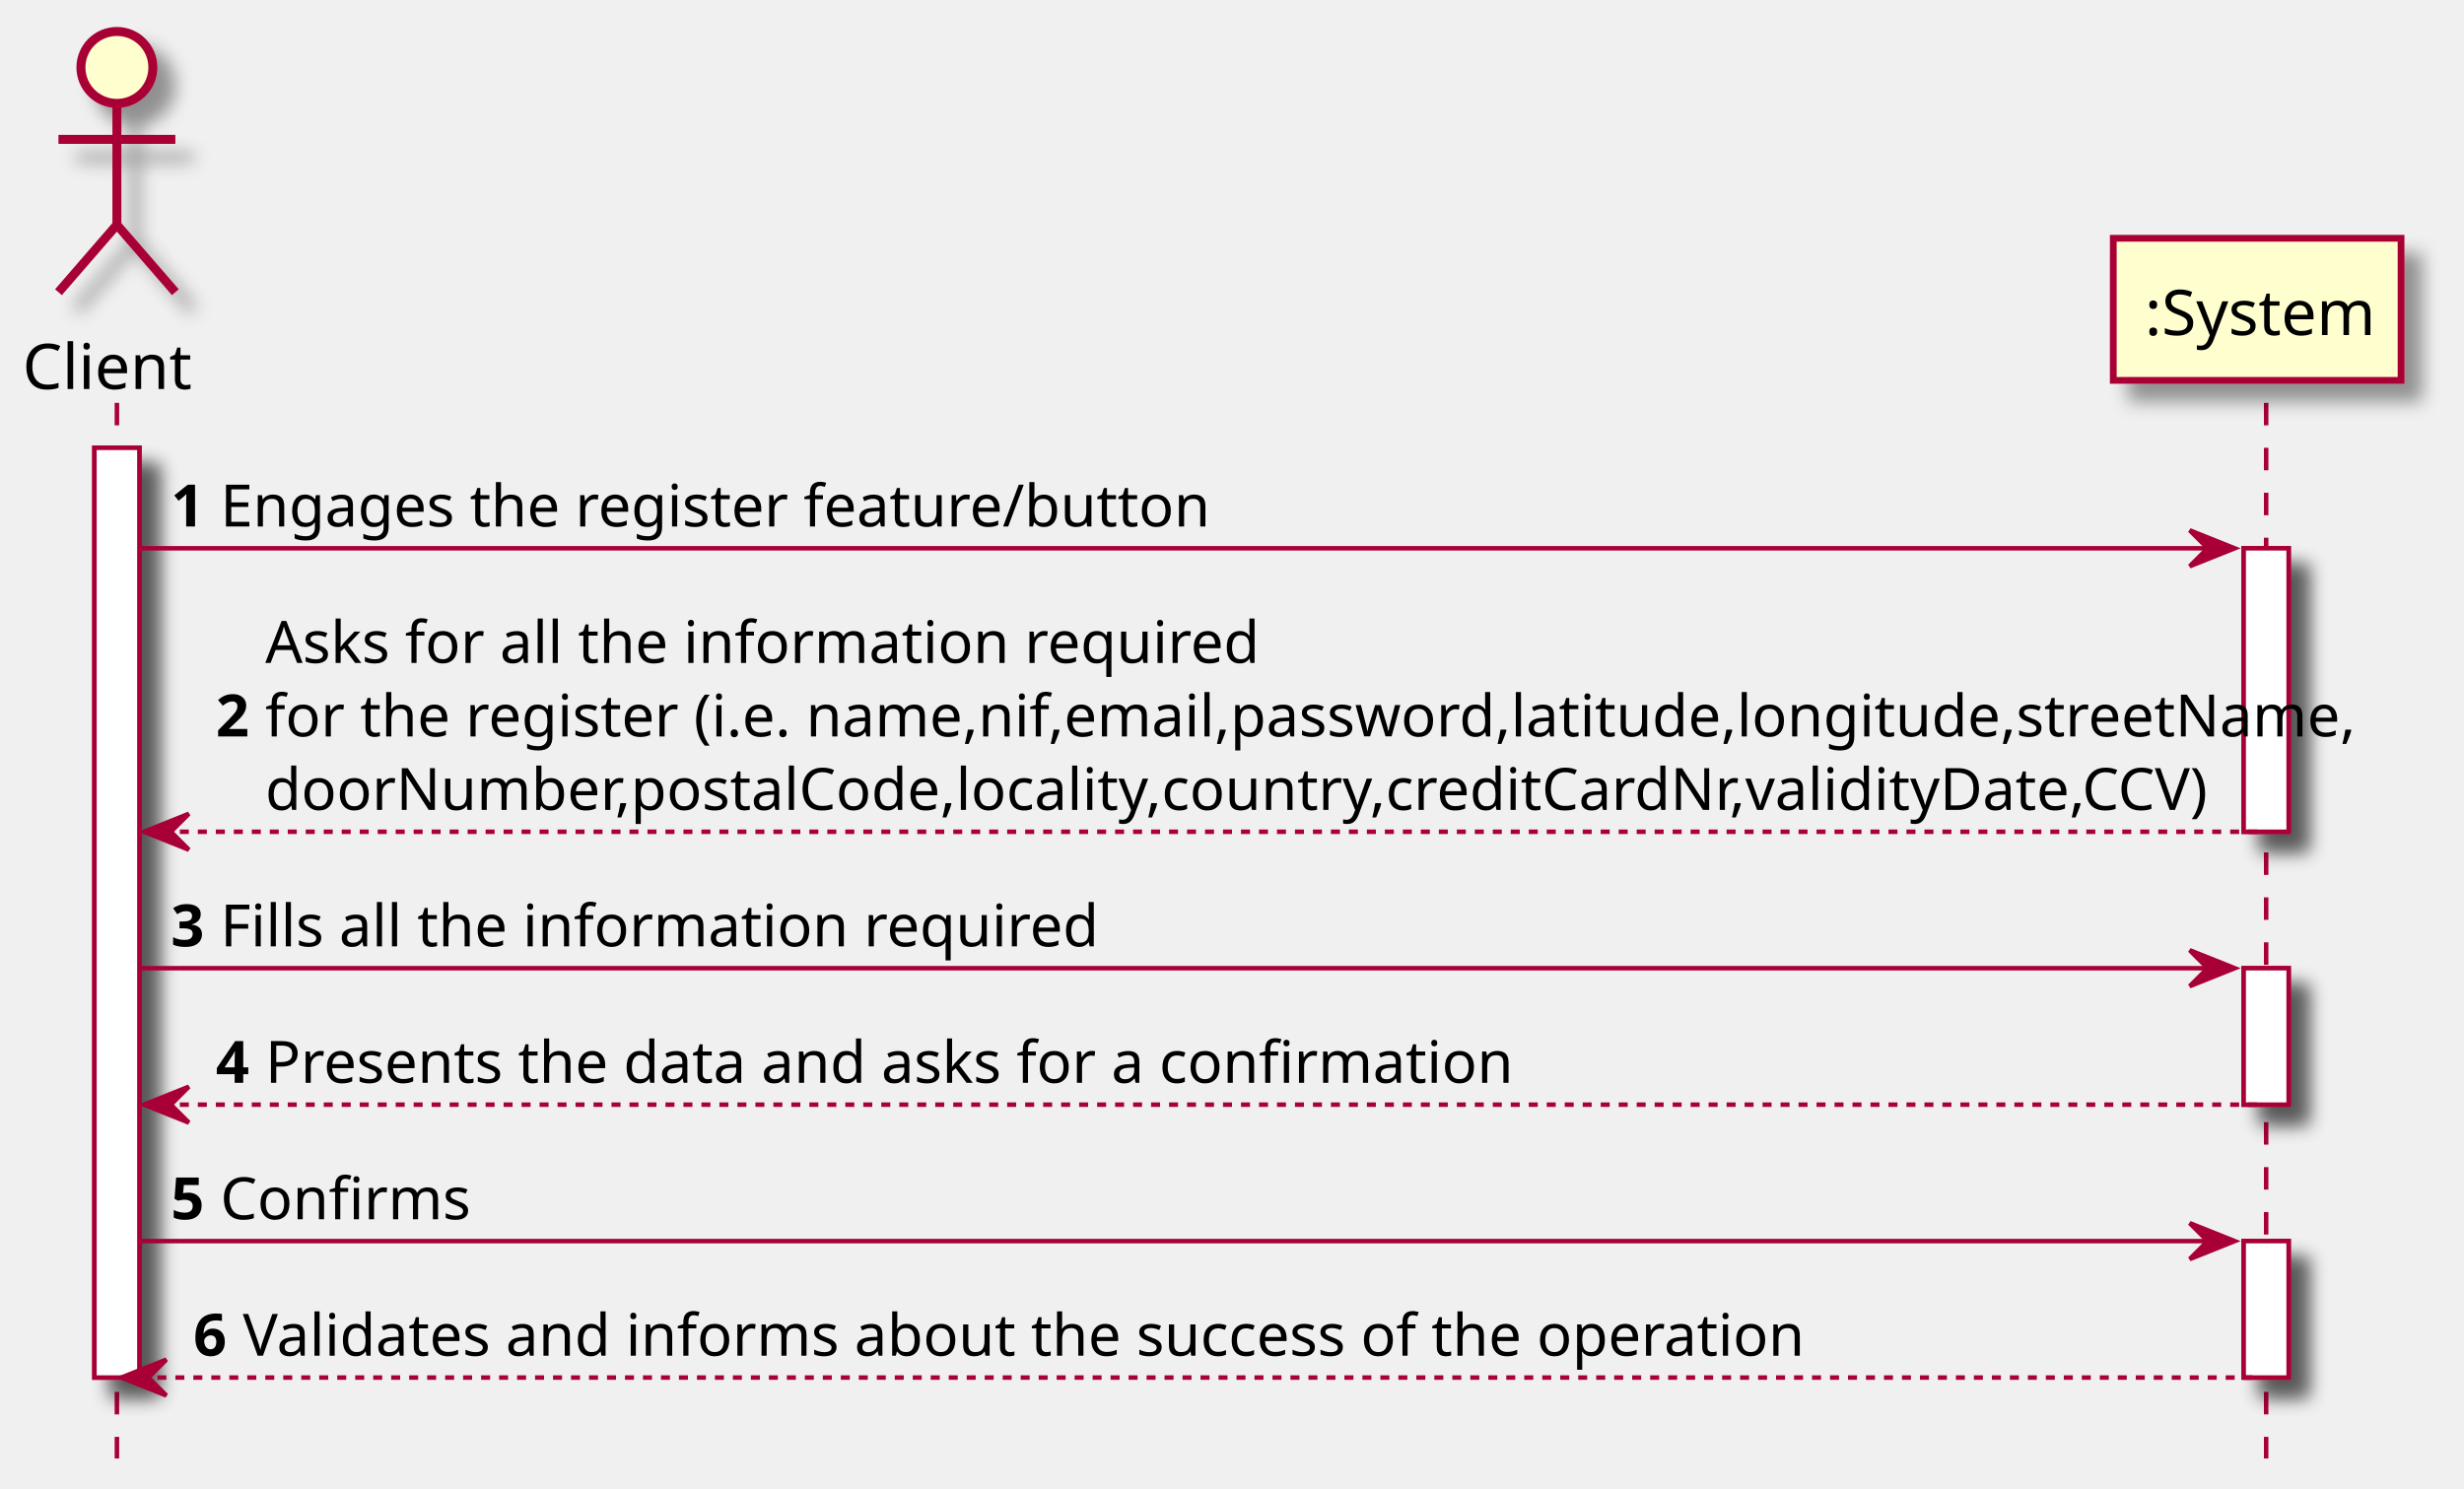
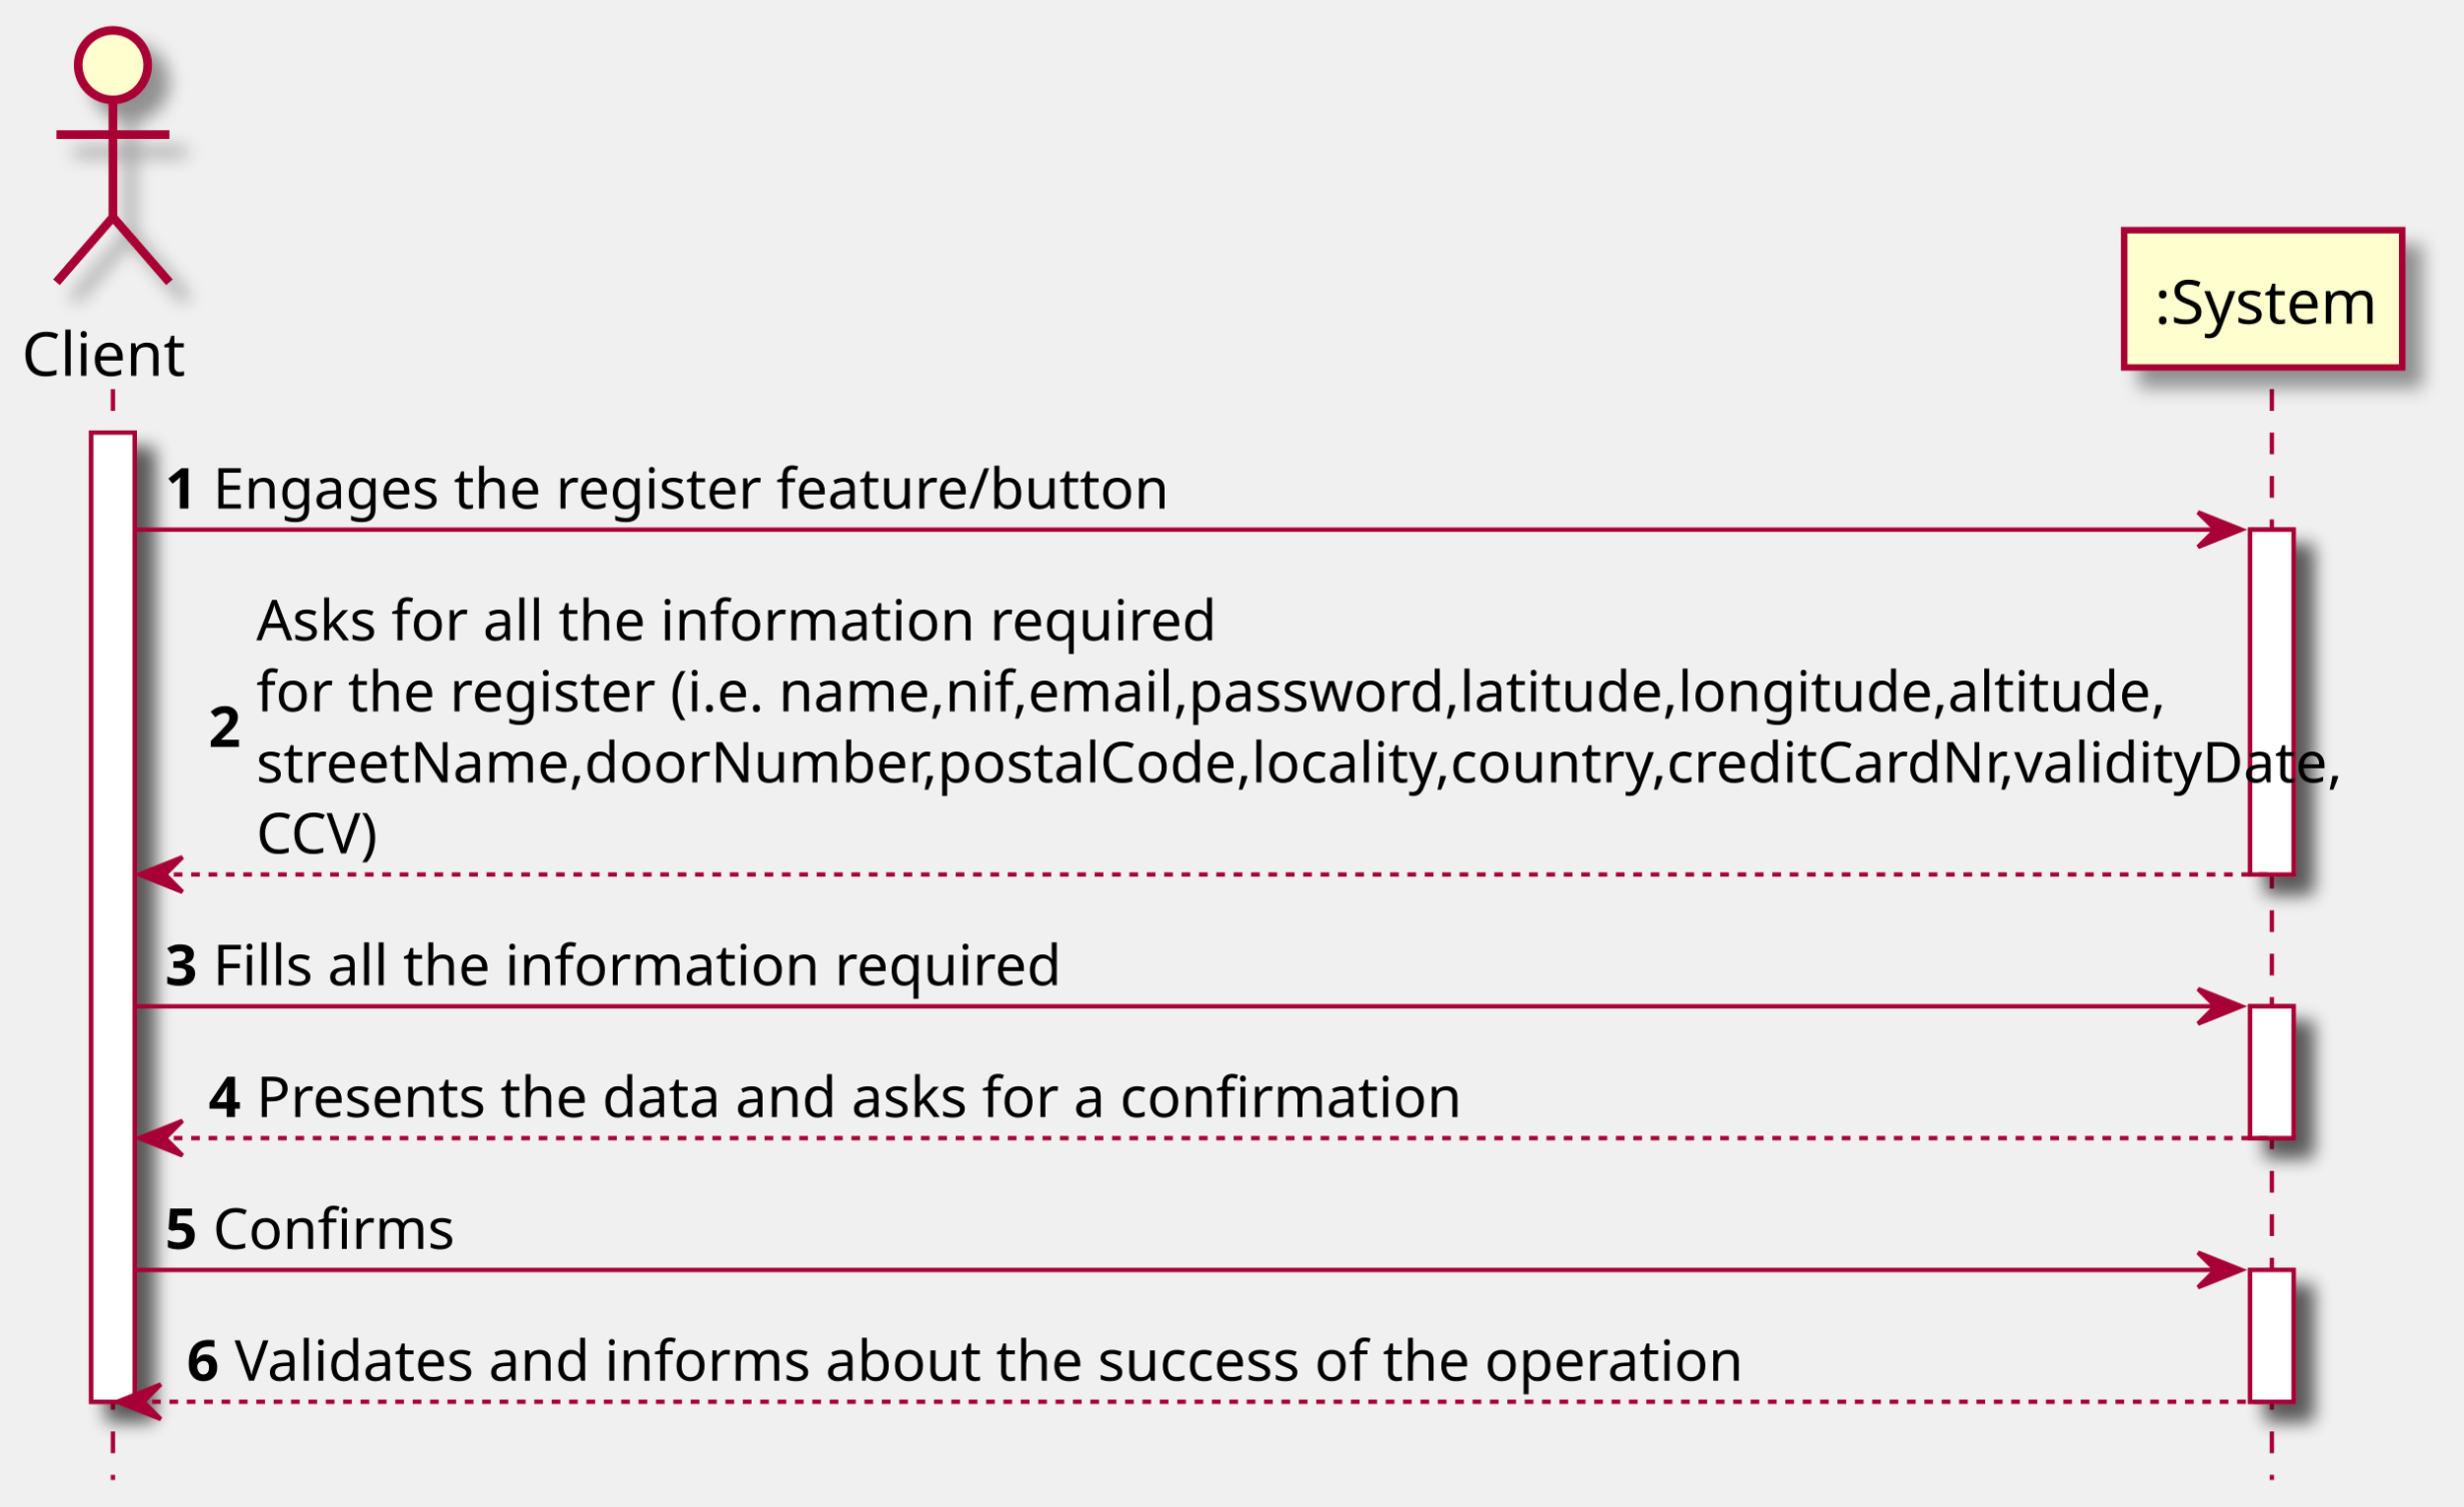
- <svg xmlns="http://www.w3.org/2000/svg" contentScriptType="application/ecmascript" contentStyleType="text/css" height="331px" preserveAspectRatio="none" style="width:548px;height:331px;" version="1.1" viewBox="0 0 548 331" width="548px" zoomAndPan="magnify">
+ <svg xmlns="http://www.w3.org/2000/svg" contentScriptType="application/ecmascript" contentStyleType="text/css" height="347px" preserveAspectRatio="none" style="width:567px;height:347px;" version="1.1" viewBox="0 0 567 347" width="567px" zoomAndPan="magnify">
  <defs>
-     <filter height="300%" id="f1okalcqdr66cf" width="300%" x="-1" y="-1">
+     <filter height="300%" id="futztuo2ug0ft" width="300%" x="-1" y="-1">
      <feGaussianBlur result="blurOut" stdDeviation="2.0" />
      <feColorMatrix in="blurOut" result="blurOut2" type="matrix" values="0 0 0 0 0 0 0 0 0 0 0 0 0 0 0 0 0 0 .4 0" />
      <feOffset dx="4.0" dy="4.0" in="blurOut2" result="blurOut3" />
      <feBlend in="SourceGraphic" in2="blurOut3" mode="normal" />
    </filter>
  </defs>
  <g>
-     <rect fill="#FFFFFF" filter="url(#f1okalcqdr66cf)" height="206.812" style="stroke:#A80036;stroke-width:1.0;" width="10" x="21" y="99.609" />
-     <rect fill="#FFFFFF" filter="url(#f1okalcqdr66cf)" height="63.055" style="stroke:#A80036;stroke-width:1.0;" width="10" x="499" y="121.961" />
-     <rect fill="#FFFFFF" filter="url(#f1okalcqdr66cf)" height="30.352" style="stroke:#A80036;stroke-width:1.0;" width="10" x="499" y="215.367" />
-     <rect fill="#FFFFFF" filter="url(#f1okalcqdr66cf)" height="30.352" style="stroke:#A80036;stroke-width:1.0;" width="10" x="499" y="276.07" />
-     <line style="stroke:#A80036;stroke-width:1.0;stroke-dasharray:5.0,5.0;" x1="26" x2="26" y1="89.609" y2="324.422" />
-     <line style="stroke:#A80036;stroke-width:1.0;stroke-dasharray:5.0,5.0;" x1="504" x2="504" y1="89.609" y2="324.422" />
-     <text fill="#000000" font-family="sans-serif" font-size="14" lengthAdjust="spacingAndGlyphs" textLength="36" x="5" y="86.533">Client</text>
-     <ellipse cx="26" cy="15" fill="#FEFECE" filter="url(#f1okalcqdr66cf)" rx="8" ry="8" style="stroke:#A80036;stroke-width:2.0;" />
-     <path d="M26,23 L26,50 M13,31 L39,31 M26,50 L13,65 M26,50 L39,65 " fill="none" filter="url(#f1okalcqdr66cf)" style="stroke:#A80036;stroke-width:2.0;" />
-     <rect fill="#FEFECE" filter="url(#f1okalcqdr66cf)" height="31.609" style="stroke:#A80036;stroke-width:1.5;" width="64" x="470" y="53" />
-     <text fill="#000000" font-family="sans-serif" font-size="14" lengthAdjust="spacingAndGlyphs" textLength="50" x="477" y="74.533">:System</text>
-     <rect fill="#FFFFFF" filter="url(#f1okalcqdr66cf)" height="206.812" style="stroke:#A80036;stroke-width:1.0;" width="10" x="21" y="99.609" />
-     <rect fill="#FFFFFF" filter="url(#f1okalcqdr66cf)" height="63.055" style="stroke:#A80036;stroke-width:1.0;" width="10" x="499" y="121.961" />
-     <rect fill="#FFFFFF" filter="url(#f1okalcqdr66cf)" height="30.352" style="stroke:#A80036;stroke-width:1.0;" width="10" x="499" y="215.367" />
-     <rect fill="#FFFFFF" filter="url(#f1okalcqdr66cf)" height="30.352" style="stroke:#A80036;stroke-width:1.0;" width="10" x="499" y="276.07" />
-     <polygon fill="#A80036" points="487,117.961,497,121.961,487,125.961,491,121.961" style="stroke:#A80036;stroke-width:1.0;" />
-     <line style="stroke:#A80036;stroke-width:1.0;" x1="31" x2="493" y1="121.961" y2="121.961" />
-     <text fill="#000000" font-family="sans-serif" font-size="13" font-weight="bold" lengthAdjust="spacingAndGlyphs" textLength="7" x="38" y="117.105">1</text>
-     <text fill="#000000" font-family="sans-serif" font-size="13" lengthAdjust="spacingAndGlyphs" textLength="203" x="49" y="117.105">Engages the register feature/button</text>
-     <polygon fill="#A80036" points="42,181.016,32,185.016,42,189.016,38,185.016" style="stroke:#A80036;stroke-width:1.0;" />
-     <line style="stroke:#A80036;stroke-width:1.0;stroke-dasharray:2.0,2.0;" x1="36" x2="503" y1="185.016" y2="185.016" />
-     <text fill="#000000" font-family="sans-serif" font-size="13" font-weight="bold" lengthAdjust="spacingAndGlyphs" textLength="7" x="48" y="163.808">2</text>
-     <text fill="#000000" font-family="sans-serif" font-size="13" lengthAdjust="spacingAndGlyphs" textLength="204" x="59" y="147.456">Asks for all the information required</text>
-     <text fill="#000000" font-family="sans-serif" font-size="13" lengthAdjust="spacingAndGlyphs" textLength="433" x="59" y="163.808">for the register (i.e. name,nif,email,password,latitude,longitude,streetName,</text>
-     <text fill="#000000" font-family="sans-serif" font-size="13" lengthAdjust="spacingAndGlyphs" textLength="412" x="59" y="180.159">doorNumber,postalCode,locality,country,creditCardNr,validityDate,CCV)</text>
-     <polygon fill="#A80036" points="487,211.367,497,215.367,487,219.367,491,215.367" style="stroke:#A80036;stroke-width:1.0;" />
-     <line style="stroke:#A80036;stroke-width:1.0;" x1="31" x2="493" y1="215.367" y2="215.367" />
-     <text fill="#000000" font-family="sans-serif" font-size="13" font-weight="bold" lengthAdjust="spacingAndGlyphs" textLength="7" x="38" y="210.511">3</text>
-     <text fill="#000000" font-family="sans-serif" font-size="13" lengthAdjust="spacingAndGlyphs" textLength="180" x="49" y="210.511">Fills all the information required</text>
-     <polygon fill="#A80036" points="42,241.719,32,245.719,42,249.719,38,245.719" style="stroke:#A80036;stroke-width:1.0;" />
-     <line style="stroke:#A80036;stroke-width:1.0;stroke-dasharray:2.0,2.0;" x1="36" x2="503" y1="245.719" y2="245.719" />
-     <text fill="#000000" font-family="sans-serif" font-size="13" font-weight="bold" lengthAdjust="spacingAndGlyphs" textLength="7" x="48" y="240.862">4</text>
-     <text fill="#000000" font-family="sans-serif" font-size="13" lengthAdjust="spacingAndGlyphs" textLength="263" x="59" y="240.862">Presents the data and asks for a confirmation</text>
-     <polygon fill="#A80036" points="487,272.07,497,276.07,487,280.07,491,276.07" style="stroke:#A80036;stroke-width:1.0;" />
-     <line style="stroke:#A80036;stroke-width:1.0;" x1="31" x2="493" y1="276.07" y2="276.07" />
-     <text fill="#000000" font-family="sans-serif" font-size="13" font-weight="bold" lengthAdjust="spacingAndGlyphs" textLength="7" x="38" y="271.214">5</text>
-     <text fill="#000000" font-family="sans-serif" font-size="13" lengthAdjust="spacingAndGlyphs" textLength="51" x="49" y="271.214">Confirms</text>
-     <polygon fill="#A80036" points="37,302.422,27,306.422,37,310.422,33,306.422" style="stroke:#A80036;stroke-width:1.0;" />
-     <line style="stroke:#A80036;stroke-width:1.0;stroke-dasharray:2.0,2.0;" x1="31" x2="503" y1="306.422" y2="306.422" />
-     <text fill="#000000" font-family="sans-serif" font-size="13" font-weight="bold" lengthAdjust="spacingAndGlyphs" textLength="7" x="43" y="301.565">6</text>
-     <text fill="#000000" font-family="sans-serif" font-size="13" lengthAdjust="spacingAndGlyphs" textLength="329" x="54" y="301.565">Validates and informs about the success of the operation</text>
+     <rect fill="#FFFFFF" filter="url(#futztuo2ug0ft)" height="223.164" style="stroke:#A80036;stroke-width:1.0;" width="10" x="21" y="99.609" />
+     <rect fill="#FFFFFF" filter="url(#futztuo2ug0ft)" height="79.406" style="stroke:#A80036;stroke-width:1.0;" width="10" x="518" y="121.961" />
+     <rect fill="#FFFFFF" filter="url(#futztuo2ug0ft)" height="30.352" style="stroke:#A80036;stroke-width:1.0;" width="10" x="518" y="231.719" />
+     <rect fill="#FFFFFF" filter="url(#futztuo2ug0ft)" height="30.352" style="stroke:#A80036;stroke-width:1.0;" width="10" x="518" y="292.422" />
+     <line style="stroke:#A80036;stroke-width:1.0;stroke-dasharray:5.0,5.0;" x1="26" x2="26" y1="89.609" y2="340.773" />
+     <line style="stroke:#A80036;stroke-width:1.0;stroke-dasharray:5.0,5.0;" x1="523" x2="523" y1="89.609" y2="340.773" />
+     <text fill="#000000" font-family="sans-serif" font-size="14" lengthAdjust="spacing" textLength="36" x="5" y="86.533">Client</text>
+     <ellipse cx="26" cy="15" fill="#FEFECE" filter="url(#futztuo2ug0ft)" rx="8" ry="8" style="stroke:#A80036;stroke-width:2.0;" />
+     <path d="M26,23 L26,50 M13,31 L39,31 M26,50 L13,65 M26,50 L39,65 " fill="none" filter="url(#futztuo2ug0ft)" style="stroke:#A80036;stroke-width:2.0;" />
+     <rect fill="#FEFECE" filter="url(#futztuo2ug0ft)" height="31.609" style="stroke:#A80036;stroke-width:1.5;" width="64" x="489" y="53" />
+     <text fill="#000000" font-family="sans-serif" font-size="14" lengthAdjust="spacing" textLength="50" x="496" y="74.533">:System</text>
+     <rect fill="#FFFFFF" filter="url(#futztuo2ug0ft)" height="223.164" style="stroke:#A80036;stroke-width:1.0;" width="10" x="21" y="99.609" />
+     <rect fill="#FFFFFF" filter="url(#futztuo2ug0ft)" height="79.406" style="stroke:#A80036;stroke-width:1.0;" width="10" x="518" y="121.961" />
+     <rect fill="#FFFFFF" filter="url(#futztuo2ug0ft)" height="30.352" style="stroke:#A80036;stroke-width:1.0;" width="10" x="518" y="231.719" />
+     <rect fill="#FFFFFF" filter="url(#futztuo2ug0ft)" height="30.352" style="stroke:#A80036;stroke-width:1.0;" width="10" x="518" y="292.422" />
+     <polygon fill="#A80036" points="506,117.961,516,121.961,506,125.961,510,121.961" style="stroke:#A80036;stroke-width:1.0;" />
+     <line style="stroke:#A80036;stroke-width:1.0;" x1="31" x2="512" y1="121.961" y2="121.961" />
+     <text fill="#000000" font-family="sans-serif" font-size="13" font-weight="bold" lengthAdjust="spacing" textLength="7" x="38" y="117.105">1</text>
+     <text fill="#000000" font-family="sans-serif" font-size="13" lengthAdjust="spacing" textLength="203" x="49" y="117.105">Engages the register feature/button</text>
+     <polygon fill="#A80036" points="42,197.367,32,201.367,42,205.367,38,201.367" style="stroke:#A80036;stroke-width:1.0;" />
+     <line style="stroke:#A80036;stroke-width:1.0;stroke-dasharray:2.0,2.0;" x1="36" x2="522" y1="201.367" y2="201.367" />
+     <text fill="#000000" font-family="sans-serif" font-size="13" font-weight="bold" lengthAdjust="spacing" textLength="7" x="48" y="171.983">2</text>
+     <text fill="#000000" font-family="sans-serif" font-size="13" lengthAdjust="spacing" textLength="204" x="59" y="147.456">Asks for all the information required</text>
+     <text fill="#000000" font-family="sans-serif" font-size="13" lengthAdjust="spacing" textLength="408" x="59" y="163.808">for the register (i.e. name,nif,email,password,latitude,longitude,altitude,</text>
+     <text fill="#000000" font-family="sans-serif" font-size="13" lengthAdjust="spacing" textLength="452" x="59" y="180.159">streetName,doorNumber,postalCode,locality,country,creditCardNr,validityDate,</text>
+     <text fill="#000000" font-family="sans-serif" font-size="13" lengthAdjust="spacing" textLength="31" x="59" y="196.511">CCV)</text>
+     <polygon fill="#A80036" points="506,227.719,516,231.719,506,235.719,510,231.719" style="stroke:#A80036;stroke-width:1.0;" />
+     <line style="stroke:#A80036;stroke-width:1.0;" x1="31" x2="512" y1="231.719" y2="231.719" />
+     <text fill="#000000" font-family="sans-serif" font-size="13" font-weight="bold" lengthAdjust="spacing" textLength="7" x="38" y="226.862">3</text>
+     <text fill="#000000" font-family="sans-serif" font-size="13" lengthAdjust="spacing" textLength="180" x="49" y="226.862">Fills all the information required</text>
+     <polygon fill="#A80036" points="42,258.07,32,262.07,42,266.07,38,262.07" style="stroke:#A80036;stroke-width:1.0;" />
+     <line style="stroke:#A80036;stroke-width:1.0;stroke-dasharray:2.0,2.0;" x1="36" x2="522" y1="262.07" y2="262.07" />
+     <text fill="#000000" font-family="sans-serif" font-size="13" font-weight="bold" lengthAdjust="spacing" textLength="7" x="48" y="257.214">4</text>
+     <text fill="#000000" font-family="sans-serif" font-size="13" lengthAdjust="spacing" textLength="263" x="59" y="257.214">Presents the data and asks for a confirmation</text>
+     <polygon fill="#A80036" points="506,288.422,516,292.422,506,296.422,510,292.422" style="stroke:#A80036;stroke-width:1.0;" />
+     <line style="stroke:#A80036;stroke-width:1.0;" x1="31" x2="512" y1="292.422" y2="292.422" />
+     <text fill="#000000" font-family="sans-serif" font-size="13" font-weight="bold" lengthAdjust="spacing" textLength="7" x="38" y="287.565">5</text>
+     <text fill="#000000" font-family="sans-serif" font-size="13" lengthAdjust="spacing" textLength="51" x="49" y="287.565">Confirms</text>
+     <polygon fill="#A80036" points="37,318.773,27,322.773,37,326.773,33,322.773" style="stroke:#A80036;stroke-width:1.0;" />
+     <line style="stroke:#A80036;stroke-width:1.0;stroke-dasharray:2.0,2.0;" x1="31" x2="522" y1="322.773" y2="322.773" />
+     <text fill="#000000" font-family="sans-serif" font-size="13" font-weight="bold" lengthAdjust="spacing" textLength="7" x="43" y="317.917">6</text>
+     <text fill="#000000" font-family="sans-serif" font-size="13" lengthAdjust="spacing" textLength="329" x="54" y="317.917">Validates and informs about the success of the operation</text>
  </g>
</svg>
